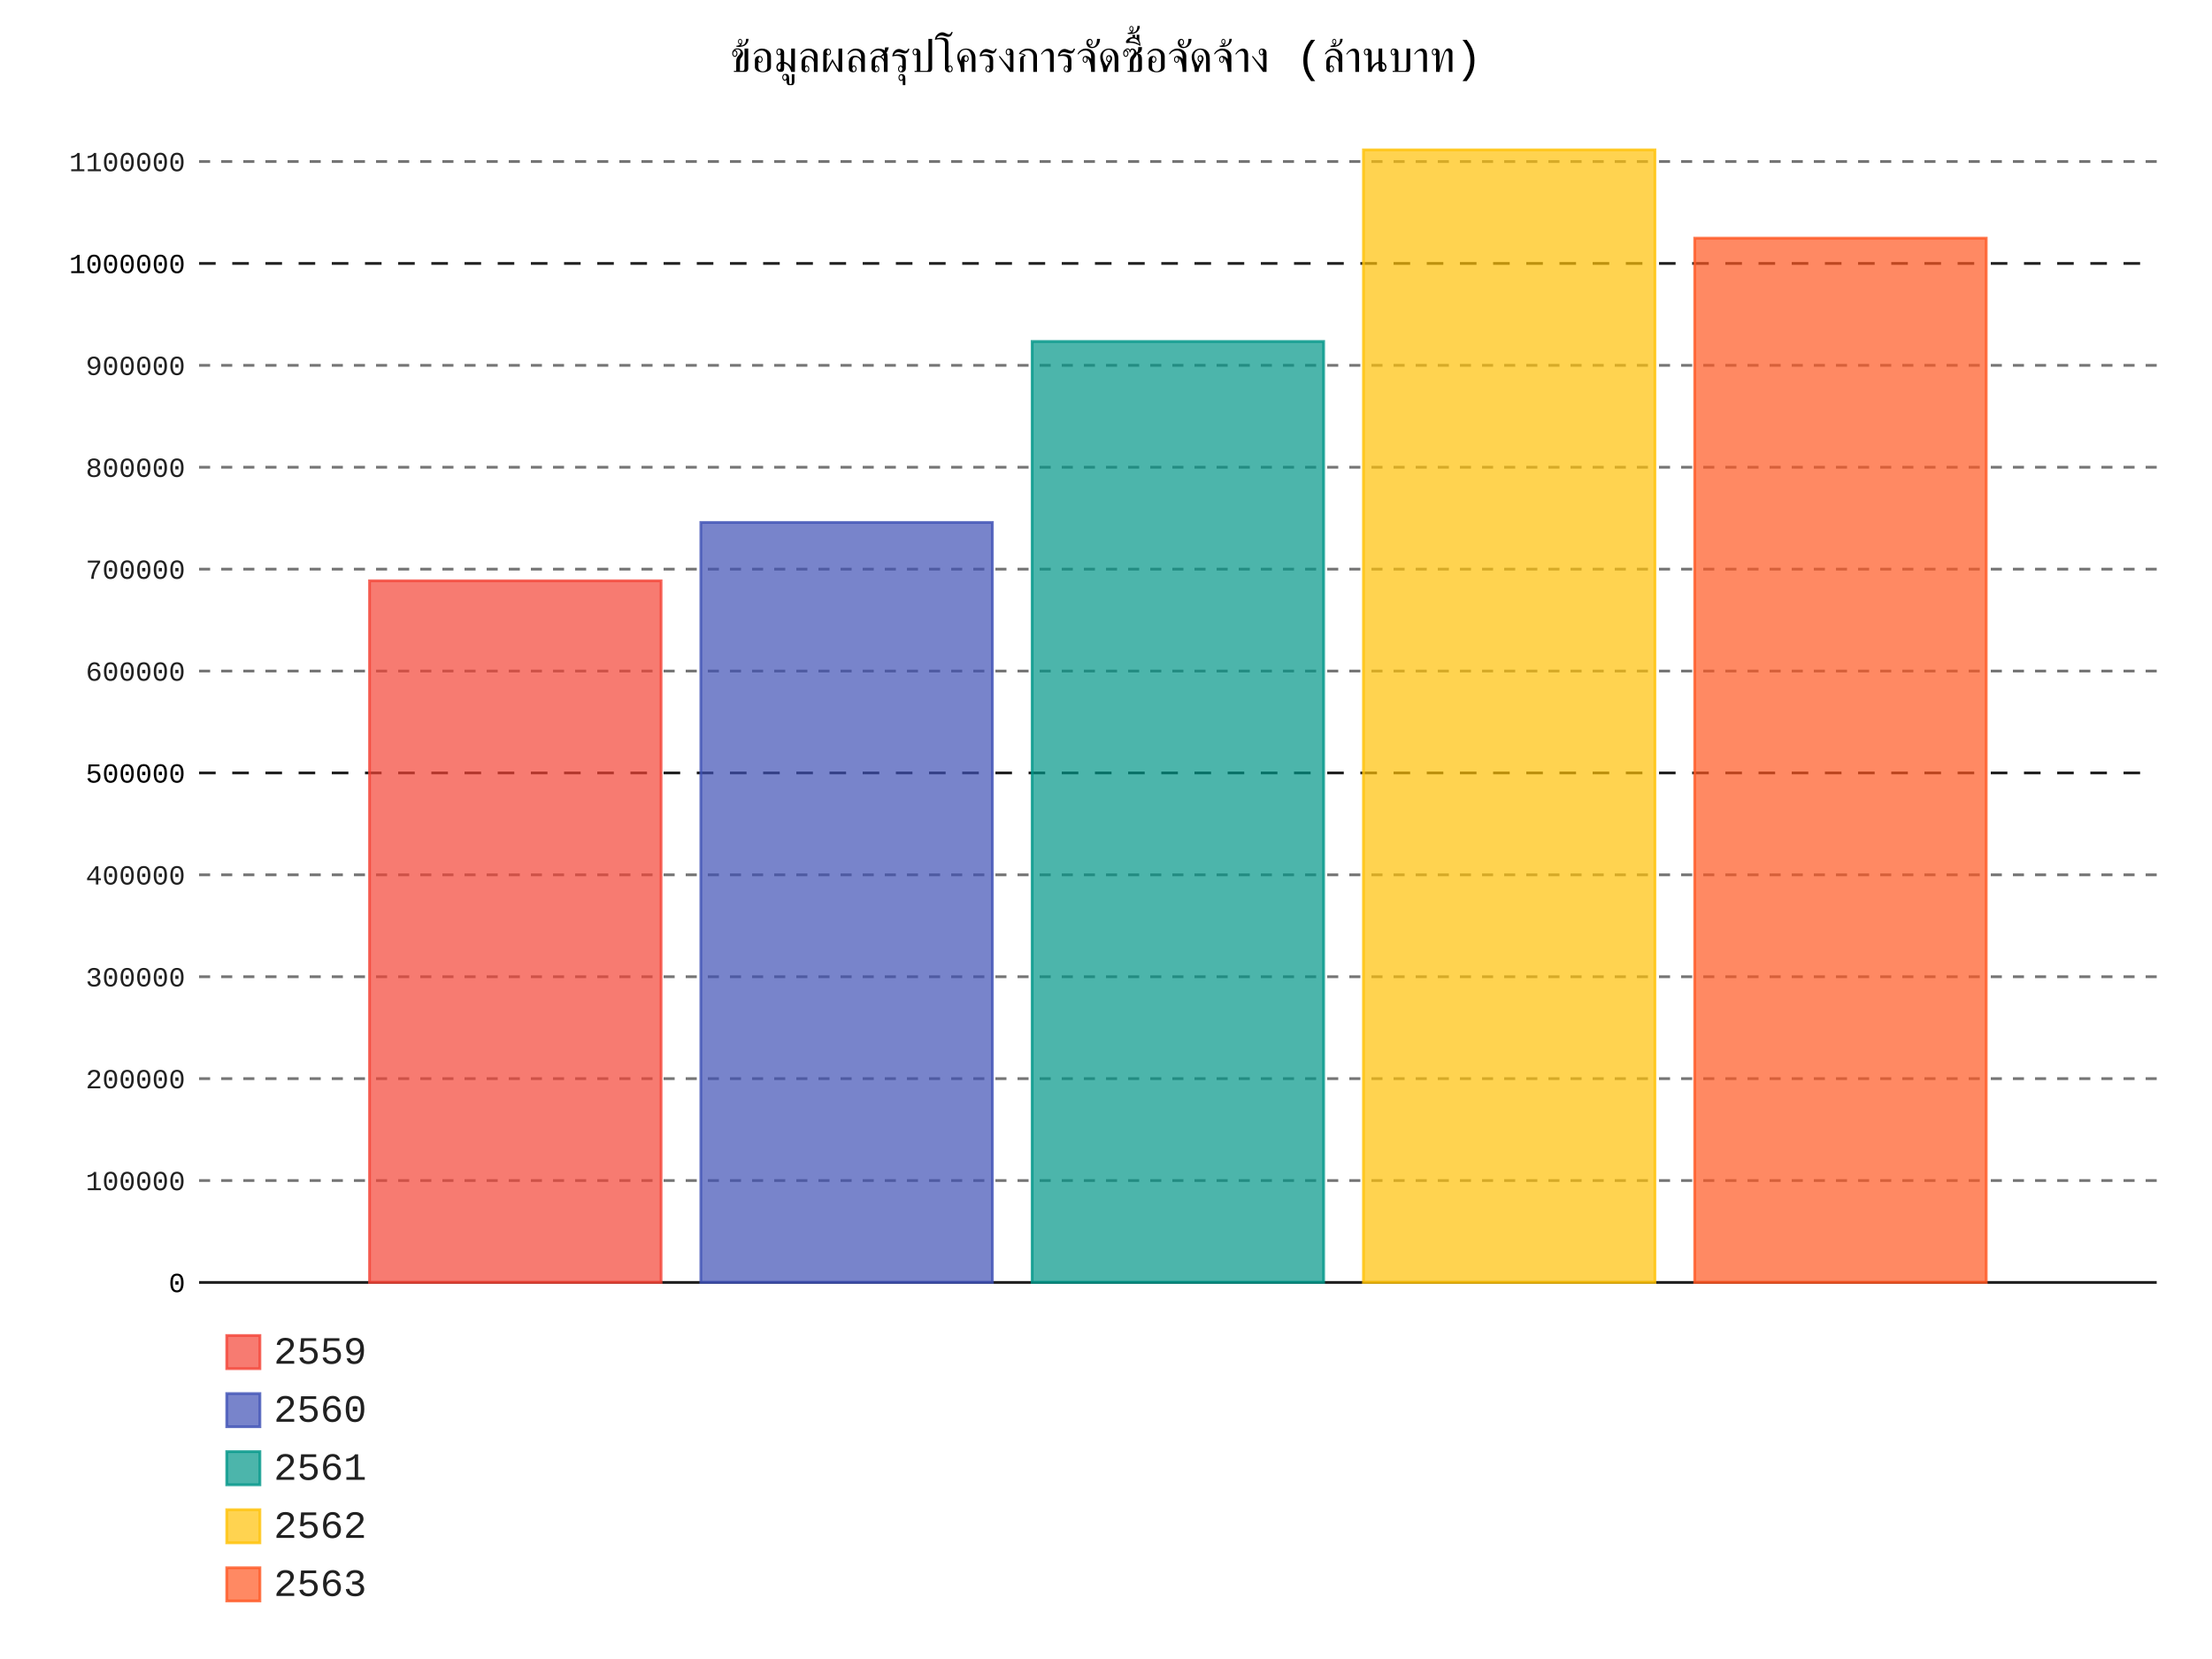
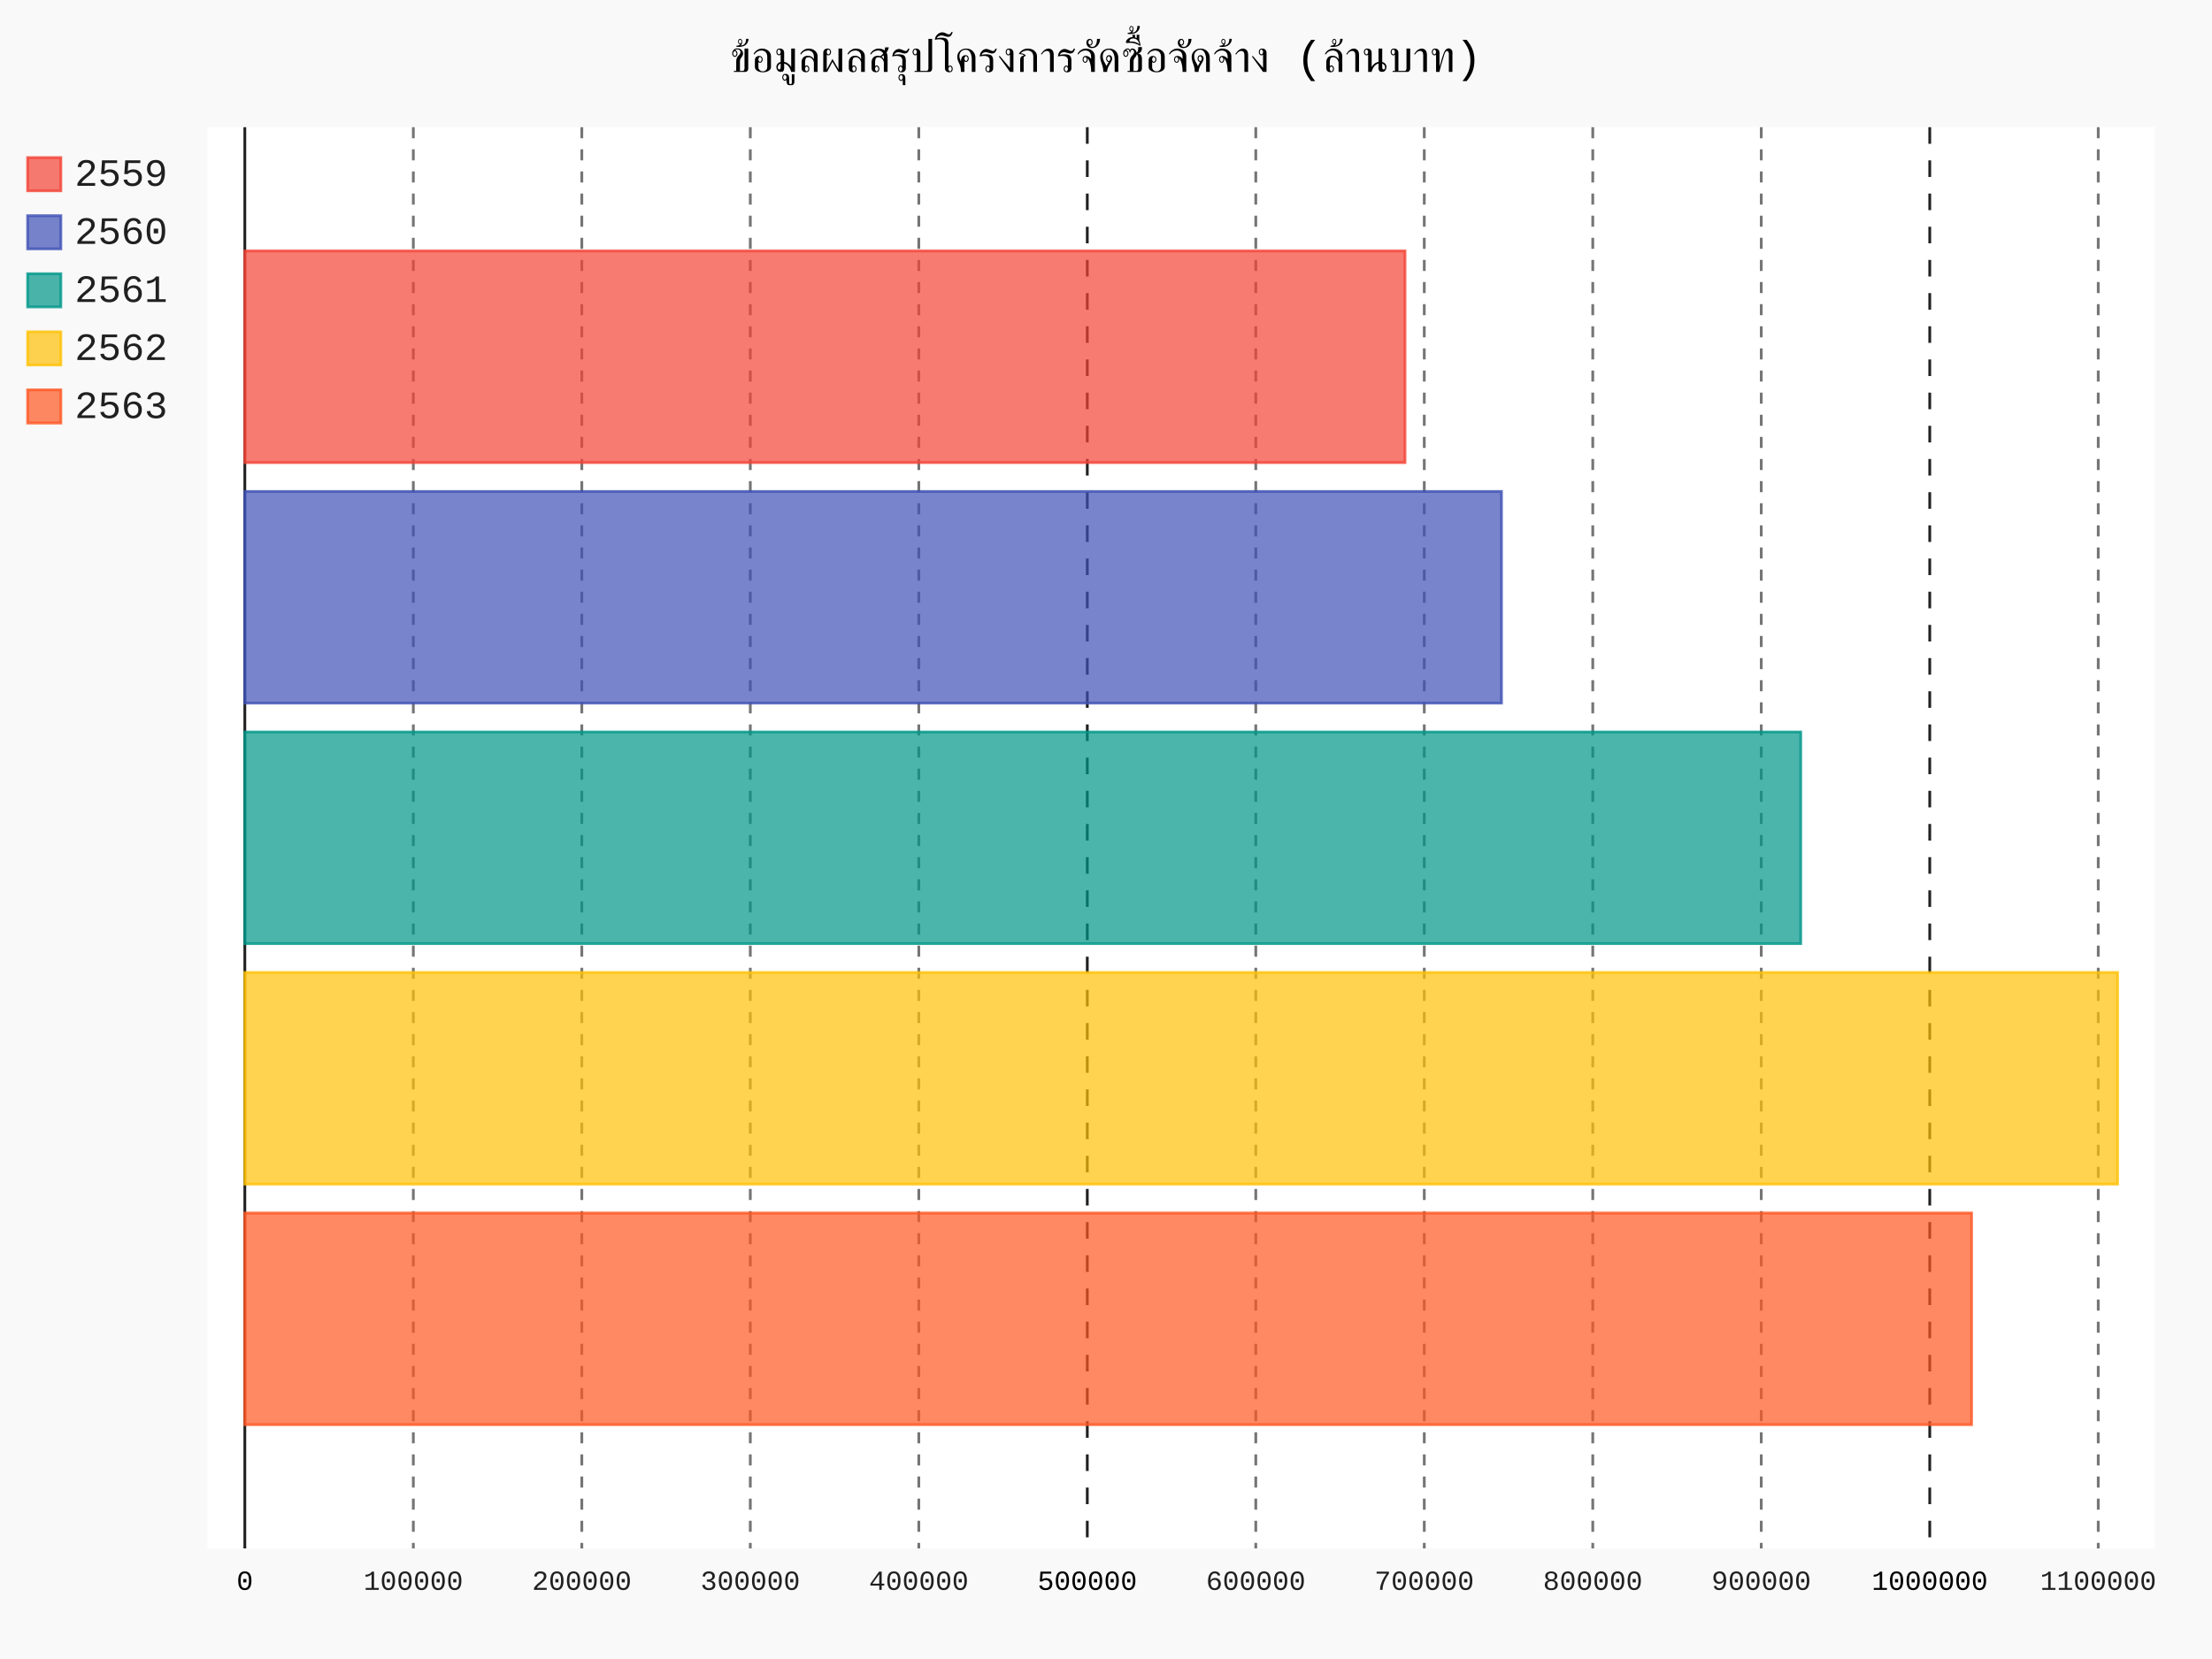
- <svg xmlns="http://www.w3.org/2000/svg" id="chart-0d2cb59e-d5e8-492f-ad82-6b53062f7a83" class="pygal-chart" viewBox="0 0 800 600">
+ <svg xmlns="http://www.w3.org/2000/svg" id="chart-665e3f1e-464e-4587-9716-26cd958d6679" class="pygal-chart" viewBox="0 0 800 600">
  <defs>
-     <style type="text/css">#chart-0d2cb59e-d5e8-492f-ad82-6b53062f7a83{-webkit-user-select:none;-webkit-font-smoothing:antialiased;font-family:Consolas,"Liberation Mono",Menlo,Courier,monospace}#chart-0d2cb59e-d5e8-492f-ad82-6b53062f7a83 .title{font-family:Consolas,"Liberation Mono",Menlo,Courier,monospace;font-size:16px}#chart-0d2cb59e-d5e8-492f-ad82-6b53062f7a83 .legends .legend text{font-family:Consolas,"Liberation Mono",Menlo,Courier,monospace;font-size:14px}#chart-0d2cb59e-d5e8-492f-ad82-6b53062f7a83 .axis text{font-family:Consolas,"Liberation Mono",Menlo,Courier,monospace;font-size:10px}#chart-0d2cb59e-d5e8-492f-ad82-6b53062f7a83 .axis text.major{font-family:Consolas,"Liberation Mono",Menlo,Courier,monospace;font-size:10px}#chart-0d2cb59e-d5e8-492f-ad82-6b53062f7a83 .text-overlay text.value{font-family:Consolas,"Liberation Mono",Menlo,Courier,monospace;font-size:16px}#chart-0d2cb59e-d5e8-492f-ad82-6b53062f7a83 .text-overlay text.label{font-family:Consolas,"Liberation Mono",Menlo,Courier,monospace;font-size:10px}#chart-0d2cb59e-d5e8-492f-ad82-6b53062f7a83 .tooltip{font-family:Consolas,"Liberation Mono",Menlo,Courier,monospace;font-size:14px}#chart-0d2cb59e-d5e8-492f-ad82-6b53062f7a83 text.no_data{font-family:Consolas,"Liberation Mono",Menlo,Courier,monospace;font-size:64px}
- #chart-0d2cb59e-d5e8-492f-ad82-6b53062f7a83{background-color:transparent}#chart-0d2cb59e-d5e8-492f-ad82-6b53062f7a83 path,#chart-0d2cb59e-d5e8-492f-ad82-6b53062f7a83 line,#chart-0d2cb59e-d5e8-492f-ad82-6b53062f7a83 rect,#chart-0d2cb59e-d5e8-492f-ad82-6b53062f7a83 circle{-webkit-transition:400ms ease-in;-moz-transition:400ms ease-in;transition:400ms ease-in}#chart-0d2cb59e-d5e8-492f-ad82-6b53062f7a83 .graph &gt; .background{fill:transparent}#chart-0d2cb59e-d5e8-492f-ad82-6b53062f7a83 .plot &gt; .background{fill:rgba(255,255,255,1)}#chart-0d2cb59e-d5e8-492f-ad82-6b53062f7a83 .graph{fill:rgba(0,0,0,.87)}#chart-0d2cb59e-d5e8-492f-ad82-6b53062f7a83 text.no_data{fill:rgba(0,0,0,1)}#chart-0d2cb59e-d5e8-492f-ad82-6b53062f7a83 .title{fill:rgba(0,0,0,1)}#chart-0d2cb59e-d5e8-492f-ad82-6b53062f7a83 .legends .legend text{fill:rgba(0,0,0,.87)}#chart-0d2cb59e-d5e8-492f-ad82-6b53062f7a83 .legends .legend:hover text{fill:rgba(0,0,0,1)}#chart-0d2cb59e-d5e8-492f-ad82-6b53062f7a83 .axis .line{stroke:rgba(0,0,0,1)}#chart-0d2cb59e-d5e8-492f-ad82-6b53062f7a83 .axis .guide.line{stroke:rgba(0,0,0,.54)}#chart-0d2cb59e-d5e8-492f-ad82-6b53062f7a83 .axis .major.line{stroke:rgba(0,0,0,.87)}#chart-0d2cb59e-d5e8-492f-ad82-6b53062f7a83 .axis text.major{fill:rgba(0,0,0,1)}#chart-0d2cb59e-d5e8-492f-ad82-6b53062f7a83 .axis.y .guides:hover .guide.line,#chart-0d2cb59e-d5e8-492f-ad82-6b53062f7a83 .line-graph .axis.x .guides:hover .guide.line,#chart-0d2cb59e-d5e8-492f-ad82-6b53062f7a83 .stackedline-graph .axis.x .guides:hover .guide.line,#chart-0d2cb59e-d5e8-492f-ad82-6b53062f7a83 .xy-graph .axis.x .guides:hover .guide.line{stroke:rgba(0,0,0,1)}#chart-0d2cb59e-d5e8-492f-ad82-6b53062f7a83 .axis .guides:hover text{fill:rgba(0,0,0,1)}#chart-0d2cb59e-d5e8-492f-ad82-6b53062f7a83 .reactive{fill-opacity:.7;stroke-opacity:.8}#chart-0d2cb59e-d5e8-492f-ad82-6b53062f7a83 .ci{stroke:rgba(0,0,0,.87)}#chart-0d2cb59e-d5e8-492f-ad82-6b53062f7a83 .reactive.active,#chart-0d2cb59e-d5e8-492f-ad82-6b53062f7a83 .active .reactive{fill-opacity:.8;stroke-opacity:.9;stroke-width:4}#chart-0d2cb59e-d5e8-492f-ad82-6b53062f7a83 .ci .reactive.active{stroke-width:1.5}#chart-0d2cb59e-d5e8-492f-ad82-6b53062f7a83 .series text{fill:rgba(0,0,0,1)}#chart-0d2cb59e-d5e8-492f-ad82-6b53062f7a83 .tooltip rect{fill:rgba(255,255,255,1);stroke:rgba(0,0,0,1);-webkit-transition:opacity 400ms ease-in;-moz-transition:opacity 400ms ease-in;transition:opacity 400ms ease-in}#chart-0d2cb59e-d5e8-492f-ad82-6b53062f7a83 .tooltip .label{fill:rgba(0,0,0,.87)}#chart-0d2cb59e-d5e8-492f-ad82-6b53062f7a83 .tooltip .label{fill:rgba(0,0,0,.87)}#chart-0d2cb59e-d5e8-492f-ad82-6b53062f7a83 .tooltip .legend{font-size:.8em;fill:rgba(0,0,0,.54)}#chart-0d2cb59e-d5e8-492f-ad82-6b53062f7a83 .tooltip .x_label{font-size:.6em;fill:rgba(0,0,0,1)}#chart-0d2cb59e-d5e8-492f-ad82-6b53062f7a83 .tooltip .xlink{font-size:.5em;text-decoration:underline}#chart-0d2cb59e-d5e8-492f-ad82-6b53062f7a83 .tooltip .value{font-size:1.5em}#chart-0d2cb59e-d5e8-492f-ad82-6b53062f7a83 .bound{font-size:.5em}#chart-0d2cb59e-d5e8-492f-ad82-6b53062f7a83 .max-value{font-size:.75em;fill:rgba(0,0,0,.54)}#chart-0d2cb59e-d5e8-492f-ad82-6b53062f7a83 .map-element{fill:rgba(255,255,255,1);stroke:rgba(0,0,0,.54) !important}#chart-0d2cb59e-d5e8-492f-ad82-6b53062f7a83 .map-element .reactive{fill-opacity:inherit;stroke-opacity:inherit}#chart-0d2cb59e-d5e8-492f-ad82-6b53062f7a83 .color-0,#chart-0d2cb59e-d5e8-492f-ad82-6b53062f7a83 .color-0 a:visited{stroke:#F44336;fill:#F44336}#chart-0d2cb59e-d5e8-492f-ad82-6b53062f7a83 .color-1,#chart-0d2cb59e-d5e8-492f-ad82-6b53062f7a83 .color-1 a:visited{stroke:#3F51B5;fill:#3F51B5}#chart-0d2cb59e-d5e8-492f-ad82-6b53062f7a83 .color-2,#chart-0d2cb59e-d5e8-492f-ad82-6b53062f7a83 .color-2 a:visited{stroke:#009688;fill:#009688}#chart-0d2cb59e-d5e8-492f-ad82-6b53062f7a83 .color-3,#chart-0d2cb59e-d5e8-492f-ad82-6b53062f7a83 .color-3 a:visited{stroke:#FFC107;fill:#FFC107}#chart-0d2cb59e-d5e8-492f-ad82-6b53062f7a83 .color-4,#chart-0d2cb59e-d5e8-492f-ad82-6b53062f7a83 .color-4 a:visited{stroke:#FF5722;fill:#FF5722}#chart-0d2cb59e-d5e8-492f-ad82-6b53062f7a83 .text-overlay .color-0 text{fill:black}#chart-0d2cb59e-d5e8-492f-ad82-6b53062f7a83 .text-overlay .color-1 text{fill:black}#chart-0d2cb59e-d5e8-492f-ad82-6b53062f7a83 .text-overlay .color-2 text{fill:black}#chart-0d2cb59e-d5e8-492f-ad82-6b53062f7a83 .text-overlay .color-3 text{fill:black}#chart-0d2cb59e-d5e8-492f-ad82-6b53062f7a83 .text-overlay .color-4 text{fill:black}
- #chart-0d2cb59e-d5e8-492f-ad82-6b53062f7a83 text.no_data{text-anchor:middle}#chart-0d2cb59e-d5e8-492f-ad82-6b53062f7a83 .guide.line{fill:none}#chart-0d2cb59e-d5e8-492f-ad82-6b53062f7a83 .centered{text-anchor:middle}#chart-0d2cb59e-d5e8-492f-ad82-6b53062f7a83 .title{text-anchor:middle}#chart-0d2cb59e-d5e8-492f-ad82-6b53062f7a83 .legends .legend text{fill-opacity:1}#chart-0d2cb59e-d5e8-492f-ad82-6b53062f7a83 .axis.x text{text-anchor:middle}#chart-0d2cb59e-d5e8-492f-ad82-6b53062f7a83 .axis.x:not(.web) text[transform]{text-anchor:start}#chart-0d2cb59e-d5e8-492f-ad82-6b53062f7a83 .axis.x:not(.web) text[transform].backwards{text-anchor:end}#chart-0d2cb59e-d5e8-492f-ad82-6b53062f7a83 .axis.y text{text-anchor:end}#chart-0d2cb59e-d5e8-492f-ad82-6b53062f7a83 .axis.y text[transform].backwards{text-anchor:start}#chart-0d2cb59e-d5e8-492f-ad82-6b53062f7a83 .axis.y2 text{text-anchor:start}#chart-0d2cb59e-d5e8-492f-ad82-6b53062f7a83 .axis.y2 text[transform].backwards{text-anchor:end}#chart-0d2cb59e-d5e8-492f-ad82-6b53062f7a83 .axis .guide.line{stroke-dasharray:4,4}#chart-0d2cb59e-d5e8-492f-ad82-6b53062f7a83 .axis .major.guide.line{stroke-dasharray:6,6}#chart-0d2cb59e-d5e8-492f-ad82-6b53062f7a83 .horizontal .axis.y .guide.line,#chart-0d2cb59e-d5e8-492f-ad82-6b53062f7a83 .horizontal .axis.y2 .guide.line,#chart-0d2cb59e-d5e8-492f-ad82-6b53062f7a83 .vertical .axis.x .guide.line{opacity:0}#chart-0d2cb59e-d5e8-492f-ad82-6b53062f7a83 .horizontal .axis.always_show .guide.line,#chart-0d2cb59e-d5e8-492f-ad82-6b53062f7a83 .vertical .axis.always_show .guide.line{opacity:1 !important}#chart-0d2cb59e-d5e8-492f-ad82-6b53062f7a83 .axis.y .guides:hover .guide.line,#chart-0d2cb59e-d5e8-492f-ad82-6b53062f7a83 .axis.y2 .guides:hover .guide.line,#chart-0d2cb59e-d5e8-492f-ad82-6b53062f7a83 .axis.x .guides:hover .guide.line{opacity:1}#chart-0d2cb59e-d5e8-492f-ad82-6b53062f7a83 .axis .guides:hover text{opacity:1}#chart-0d2cb59e-d5e8-492f-ad82-6b53062f7a83 .nofill{fill:none}#chart-0d2cb59e-d5e8-492f-ad82-6b53062f7a83 .subtle-fill{fill-opacity:.2}#chart-0d2cb59e-d5e8-492f-ad82-6b53062f7a83 .dot{stroke-width:1px;fill-opacity:1}#chart-0d2cb59e-d5e8-492f-ad82-6b53062f7a83 .dot.active{stroke-width:5px}#chart-0d2cb59e-d5e8-492f-ad82-6b53062f7a83 .dot.negative{fill:transparent}#chart-0d2cb59e-d5e8-492f-ad82-6b53062f7a83 text,#chart-0d2cb59e-d5e8-492f-ad82-6b53062f7a83 tspan{stroke:none !important}#chart-0d2cb59e-d5e8-492f-ad82-6b53062f7a83 .series text.active{opacity:1}#chart-0d2cb59e-d5e8-492f-ad82-6b53062f7a83 .tooltip rect{fill-opacity:.95;stroke-width:.5}#chart-0d2cb59e-d5e8-492f-ad82-6b53062f7a83 .tooltip text{fill-opacity:1}#chart-0d2cb59e-d5e8-492f-ad82-6b53062f7a83 .showable{visibility:hidden}#chart-0d2cb59e-d5e8-492f-ad82-6b53062f7a83 .showable.shown{visibility:visible}#chart-0d2cb59e-d5e8-492f-ad82-6b53062f7a83 .gauge-background{fill:rgba(229,229,229,1);stroke:none}#chart-0d2cb59e-d5e8-492f-ad82-6b53062f7a83 .bg-lines{stroke:transparent;stroke-width:2px}</style>
+     <style type="text/css">#chart-665e3f1e-464e-4587-9716-26cd958d6679{-webkit-user-select:none;-webkit-font-smoothing:antialiased;font-family:Consolas,"Liberation Mono",Menlo,Courier,monospace}#chart-665e3f1e-464e-4587-9716-26cd958d6679 .title{font-family:Consolas,"Liberation Mono",Menlo,Courier,monospace;font-size:16px}#chart-665e3f1e-464e-4587-9716-26cd958d6679 .legends .legend text{font-family:Consolas,"Liberation Mono",Menlo,Courier,monospace;font-size:14px}#chart-665e3f1e-464e-4587-9716-26cd958d6679 .axis text{font-family:Consolas,"Liberation Mono",Menlo,Courier,monospace;font-size:10px}#chart-665e3f1e-464e-4587-9716-26cd958d6679 .axis text.major{font-family:Consolas,"Liberation Mono",Menlo,Courier,monospace;font-size:10px}#chart-665e3f1e-464e-4587-9716-26cd958d6679 .text-overlay text.value{font-family:Consolas,"Liberation Mono",Menlo,Courier,monospace;font-size:16px}#chart-665e3f1e-464e-4587-9716-26cd958d6679 .text-overlay text.label{font-family:Consolas,"Liberation Mono",Menlo,Courier,monospace;font-size:10px}#chart-665e3f1e-464e-4587-9716-26cd958d6679 .tooltip{font-family:Consolas,"Liberation Mono",Menlo,Courier,monospace;font-size:14px}#chart-665e3f1e-464e-4587-9716-26cd958d6679 text.no_data{font-family:Consolas,"Liberation Mono",Menlo,Courier,monospace;font-size:64px}
+ #chart-665e3f1e-464e-4587-9716-26cd958d6679{background-color:rgba(249,249,249,1)}#chart-665e3f1e-464e-4587-9716-26cd958d6679 path,#chart-665e3f1e-464e-4587-9716-26cd958d6679 line,#chart-665e3f1e-464e-4587-9716-26cd958d6679 rect,#chart-665e3f1e-464e-4587-9716-26cd958d6679 circle{-webkit-transition:150ms;-moz-transition:150ms;transition:150ms}#chart-665e3f1e-464e-4587-9716-26cd958d6679 .graph &gt; .background{fill:rgba(249,249,249,1)}#chart-665e3f1e-464e-4587-9716-26cd958d6679 .plot &gt; .background{fill:rgba(255,255,255,1)}#chart-665e3f1e-464e-4587-9716-26cd958d6679 .graph{fill:rgba(0,0,0,.87)}#chart-665e3f1e-464e-4587-9716-26cd958d6679 text.no_data{fill:rgba(0,0,0,1)}#chart-665e3f1e-464e-4587-9716-26cd958d6679 .title{fill:rgba(0,0,0,1)}#chart-665e3f1e-464e-4587-9716-26cd958d6679 .legends .legend text{fill:rgba(0,0,0,.87)}#chart-665e3f1e-464e-4587-9716-26cd958d6679 .legends .legend:hover text{fill:rgba(0,0,0,1)}#chart-665e3f1e-464e-4587-9716-26cd958d6679 .axis .line{stroke:rgba(0,0,0,1)}#chart-665e3f1e-464e-4587-9716-26cd958d6679 .axis .guide.line{stroke:rgba(0,0,0,.54)}#chart-665e3f1e-464e-4587-9716-26cd958d6679 .axis .major.line{stroke:rgba(0,0,0,.87)}#chart-665e3f1e-464e-4587-9716-26cd958d6679 .axis text.major{fill:rgba(0,0,0,1)}#chart-665e3f1e-464e-4587-9716-26cd958d6679 .axis.y .guides:hover .guide.line,#chart-665e3f1e-464e-4587-9716-26cd958d6679 .line-graph .axis.x .guides:hover .guide.line,#chart-665e3f1e-464e-4587-9716-26cd958d6679 .stackedline-graph .axis.x .guides:hover .guide.line,#chart-665e3f1e-464e-4587-9716-26cd958d6679 .xy-graph .axis.x .guides:hover .guide.line{stroke:rgba(0,0,0,1)}#chart-665e3f1e-464e-4587-9716-26cd958d6679 .axis .guides:hover text{fill:rgba(0,0,0,1)}#chart-665e3f1e-464e-4587-9716-26cd958d6679 .reactive{fill-opacity:.7;stroke-opacity:.8}#chart-665e3f1e-464e-4587-9716-26cd958d6679 .ci{stroke:rgba(0,0,0,.87)}#chart-665e3f1e-464e-4587-9716-26cd958d6679 .reactive.active,#chart-665e3f1e-464e-4587-9716-26cd958d6679 .active .reactive{fill-opacity:.8;stroke-opacity:.9;stroke-width:4}#chart-665e3f1e-464e-4587-9716-26cd958d6679 .ci .reactive.active{stroke-width:1.5}#chart-665e3f1e-464e-4587-9716-26cd958d6679 .series text{fill:rgba(0,0,0,1)}#chart-665e3f1e-464e-4587-9716-26cd958d6679 .tooltip rect{fill:rgba(255,255,255,1);stroke:rgba(0,0,0,1);-webkit-transition:opacity 150ms;-moz-transition:opacity 150ms;transition:opacity 150ms}#chart-665e3f1e-464e-4587-9716-26cd958d6679 .tooltip .label{fill:rgba(0,0,0,.87)}#chart-665e3f1e-464e-4587-9716-26cd958d6679 .tooltip .label{fill:rgba(0,0,0,.87)}#chart-665e3f1e-464e-4587-9716-26cd958d6679 .tooltip .legend{font-size:.8em;fill:rgba(0,0,0,.54)}#chart-665e3f1e-464e-4587-9716-26cd958d6679 .tooltip .x_label{font-size:.6em;fill:rgba(0,0,0,1)}#chart-665e3f1e-464e-4587-9716-26cd958d6679 .tooltip .xlink{font-size:.5em;text-decoration:underline}#chart-665e3f1e-464e-4587-9716-26cd958d6679 .tooltip .value{font-size:1.5em}#chart-665e3f1e-464e-4587-9716-26cd958d6679 .bound{font-size:.5em}#chart-665e3f1e-464e-4587-9716-26cd958d6679 .max-value{font-size:.75em;fill:rgba(0,0,0,.54)}#chart-665e3f1e-464e-4587-9716-26cd958d6679 .map-element{fill:rgba(255,255,255,1);stroke:rgba(0,0,0,.54) !important}#chart-665e3f1e-464e-4587-9716-26cd958d6679 .map-element .reactive{fill-opacity:inherit;stroke-opacity:inherit}#chart-665e3f1e-464e-4587-9716-26cd958d6679 .color-0,#chart-665e3f1e-464e-4587-9716-26cd958d6679 .color-0 a:visited{stroke:#F44336;fill:#F44336}#chart-665e3f1e-464e-4587-9716-26cd958d6679 .color-1,#chart-665e3f1e-464e-4587-9716-26cd958d6679 .color-1 a:visited{stroke:#3F51B5;fill:#3F51B5}#chart-665e3f1e-464e-4587-9716-26cd958d6679 .color-2,#chart-665e3f1e-464e-4587-9716-26cd958d6679 .color-2 a:visited{stroke:#009688;fill:#009688}#chart-665e3f1e-464e-4587-9716-26cd958d6679 .color-3,#chart-665e3f1e-464e-4587-9716-26cd958d6679 .color-3 a:visited{stroke:#FFC107;fill:#FFC107}#chart-665e3f1e-464e-4587-9716-26cd958d6679 .color-4,#chart-665e3f1e-464e-4587-9716-26cd958d6679 .color-4 a:visited{stroke:#FF5722;fill:#FF5722}#chart-665e3f1e-464e-4587-9716-26cd958d6679 .text-overlay .color-0 text{fill:black}#chart-665e3f1e-464e-4587-9716-26cd958d6679 .text-overlay .color-1 text{fill:black}#chart-665e3f1e-464e-4587-9716-26cd958d6679 .text-overlay .color-2 text{fill:black}#chart-665e3f1e-464e-4587-9716-26cd958d6679 .text-overlay .color-3 text{fill:black}#chart-665e3f1e-464e-4587-9716-26cd958d6679 .text-overlay .color-4 text{fill:black}
+ #chart-665e3f1e-464e-4587-9716-26cd958d6679 text.no_data{text-anchor:middle}#chart-665e3f1e-464e-4587-9716-26cd958d6679 .guide.line{fill:none}#chart-665e3f1e-464e-4587-9716-26cd958d6679 .centered{text-anchor:middle}#chart-665e3f1e-464e-4587-9716-26cd958d6679 .title{text-anchor:middle}#chart-665e3f1e-464e-4587-9716-26cd958d6679 .legends .legend text{fill-opacity:1}#chart-665e3f1e-464e-4587-9716-26cd958d6679 .axis.x text{text-anchor:middle}#chart-665e3f1e-464e-4587-9716-26cd958d6679 .axis.x:not(.web) text[transform]{text-anchor:start}#chart-665e3f1e-464e-4587-9716-26cd958d6679 .axis.x:not(.web) text[transform].backwards{text-anchor:end}#chart-665e3f1e-464e-4587-9716-26cd958d6679 .axis.y text{text-anchor:end}#chart-665e3f1e-464e-4587-9716-26cd958d6679 .axis.y text[transform].backwards{text-anchor:start}#chart-665e3f1e-464e-4587-9716-26cd958d6679 .axis.y2 text{text-anchor:start}#chart-665e3f1e-464e-4587-9716-26cd958d6679 .axis.y2 text[transform].backwards{text-anchor:end}#chart-665e3f1e-464e-4587-9716-26cd958d6679 .axis .guide.line{stroke-dasharray:4,4}#chart-665e3f1e-464e-4587-9716-26cd958d6679 .axis .major.guide.line{stroke-dasharray:6,6}#chart-665e3f1e-464e-4587-9716-26cd958d6679 .horizontal .axis.y .guide.line,#chart-665e3f1e-464e-4587-9716-26cd958d6679 .horizontal .axis.y2 .guide.line,#chart-665e3f1e-464e-4587-9716-26cd958d6679 .vertical .axis.x .guide.line{opacity:0}#chart-665e3f1e-464e-4587-9716-26cd958d6679 .horizontal .axis.always_show .guide.line,#chart-665e3f1e-464e-4587-9716-26cd958d6679 .vertical .axis.always_show .guide.line{opacity:1 !important}#chart-665e3f1e-464e-4587-9716-26cd958d6679 .axis.y .guides:hover .guide.line,#chart-665e3f1e-464e-4587-9716-26cd958d6679 .axis.y2 .guides:hover .guide.line,#chart-665e3f1e-464e-4587-9716-26cd958d6679 .axis.x .guides:hover .guide.line{opacity:1}#chart-665e3f1e-464e-4587-9716-26cd958d6679 .axis .guides:hover text{opacity:1}#chart-665e3f1e-464e-4587-9716-26cd958d6679 .nofill{fill:none}#chart-665e3f1e-464e-4587-9716-26cd958d6679 .subtle-fill{fill-opacity:.2}#chart-665e3f1e-464e-4587-9716-26cd958d6679 .dot{stroke-width:1px;fill-opacity:1}#chart-665e3f1e-464e-4587-9716-26cd958d6679 .dot.active{stroke-width:5px}#chart-665e3f1e-464e-4587-9716-26cd958d6679 .dot.negative{fill:transparent}#chart-665e3f1e-464e-4587-9716-26cd958d6679 text,#chart-665e3f1e-464e-4587-9716-26cd958d6679 tspan{stroke:none !important}#chart-665e3f1e-464e-4587-9716-26cd958d6679 .series text.active{opacity:1}#chart-665e3f1e-464e-4587-9716-26cd958d6679 .tooltip rect{fill-opacity:.95;stroke-width:.5}#chart-665e3f1e-464e-4587-9716-26cd958d6679 .tooltip text{fill-opacity:1}#chart-665e3f1e-464e-4587-9716-26cd958d6679 .showable{visibility:hidden}#chart-665e3f1e-464e-4587-9716-26cd958d6679 .showable.shown{visibility:visible}#chart-665e3f1e-464e-4587-9716-26cd958d6679 .gauge-background{fill:rgba(229,229,229,1);stroke:none}#chart-665e3f1e-464e-4587-9716-26cd958d6679 .bg-lines{stroke:rgba(249,249,249,1);stroke-width:2px}</style>
  </defs>
-   <g class="graph bar-graph vertical">
+   <g class="graph horizontalbar-graph horizontal">
    <rect x="0" y="0" width="800" height="600" class="background" />
-     <g transform="translate(72, 46)" class="plot">
-       <rect x="0" y="0" width="708.0" height="426.0" class="background" />
-       <g class="axis y always_show">
+     <g transform="translate(75, 46)" class="plot">
+       <rect x="0" y="0" width="704.4" height="514" class="background" />
+       <g class="axis x always_show">
        <g class="guides">
-           <path d="M0 417.808 h708" class="axis major line" />
-           <text x="-5" y="421.308" class="major">0</text>
+           <path d="M13.546 0 v514" class="axis major line" />
+           <text x="13.546" y="529.0" class="major">0</text>
        </g>
        <g class="guides">
-           <path d="M0 380.955 h708" class="guide line" />
-           <text x="-5" y="384.455" class="">100000</text>
+           <path d="M74.484 0 v514" class="guide line" />
+           <text x="74.484" y="529.0" class="">100000</text>
        </g>
        <g class="guides">
-           <path d="M0 344.102 h708" class="guide line" />
-           <text x="-5" y="347.602" class="">200000</text>
+           <path d="M135.421 0 v514" class="guide line" />
+           <text x="135.421" y="529.0" class="">200000</text>
        </g>
        <g class="guides">
-           <path d="M0 307.248 h708" class="guide line" />
-           <text x="-5" y="310.748" class="">300000</text>
+           <path d="M196.358 0 v514" class="guide line" />
+           <text x="196.358" y="529.0" class="">300000</text>
        </g>
        <g class="guides">
-           <path d="M0 270.395 h708" class="guide line" />
-           <text x="-5" y="273.895" class="">400000</text>
+           <path d="M257.296 0 v514" class="guide line" />
+           <text x="257.296" y="529.0" class="">400000</text>
        </g>
        <g class="guides">
-           <path d="M0 233.542 h708" class="major guide line" />
-           <text x="-5" y="237.042" class="major">500000</text>
+           <path d="M318.233 0 v514" class="major guide line" />
+           <text x="318.233" y="529.0" class="major">500000</text>
        </g>
        <g class="guides">
-           <path d="M0 196.689 h708" class="guide line" />
-           <text x="-5" y="200.189" class="">600000</text>
+           <path d="M379.17 0 v514" class="guide line" />
+           <text x="379.17" y="529.0" class="">600000</text>
        </g>
        <g class="guides">
-           <path d="M0 159.836 h708" class="guide line" />
-           <text x="-5" y="163.336" class="">700000</text>
+           <path d="M440.108 0 v514" class="guide line" />
+           <text x="440.108" y="529.0" class="">700000</text>
        </g>
        <g class="guides">
-           <path d="M0 122.983 h708" class="guide line" />
-           <text x="-5" y="126.483" class="">800000</text>
+           <path d="M501.045 0 v514" class="guide line" />
+           <text x="501.045" y="529.0" class="">800000</text>
        </g>
        <g class="guides">
-           <path d="M0 86.13 h708" class="guide line" />
-           <text x="-5" y="89.63" class="">900000</text>
+           <path d="M561.982 0 v514" class="guide line" />
+           <text x="561.982" y="529.0" class="">900000</text>
        </g>
        <g class="guides">
-           <path d="M0 49.277 h708" class="major guide line" />
-           <text x="-5" y="52.777" class="major">1000000</text>
+           <path d="M622.92 0 v514" class="major guide line" />
+           <text x="622.92" y="529.0" class="major">1000000</text>
        </g>
        <g class="guides">
-           <path d="M0 12.424 h708" class="guide line" />
-           <text x="-5" y="15.924" class="">1100000</text>
+           <path d="M683.857 0 v514" class="guide line" />
+           <text x="683.857" y="529.0" class="">1100000</text>
        </g>
      </g>
-       <g class="series serie-0 color-0">
+       <g class="series serie-4 color-4">
        <g class="bars">
          <g class="bar">
-             <rect x="61.65" y="164.055" rx="0" ry="0" width="105.438" height="253.752" class="rect reactive tooltip-trigger" />
+             <rect x="13.546" y="392.696" rx="0" ry="0" width="624.497" height="76.546" class="rect reactive tooltip-trigger" />
+           </g>
+         </g>
+       </g>
+       <g class="series serie-3 color-3">
+         <g class="bars">
+           <g class="bar">
+             <rect x="13.546" y="305.711" rx="0" ry="0" width="677.308" height="76.546" class="rect reactive tooltip-trigger" />
+           </g>
+         </g>
+       </g>
+       <g class="series serie-2 color-2">
+         <g class="bars">
+           <g class="bar">
+             <rect x="13.546" y="218.727" rx="0" ry="0" width="562.717" height="76.546" class="rect reactive tooltip-trigger" />
          </g>
        </g>
      </g>
      <g class="series serie-1 color-1">
        <g class="bars">
          <g class="bar">
-             <rect x="181.466" y="142.947" rx="0" ry="0" width="105.438" height="274.861" class="rect reactive tooltip-trigger" />
+             <rect x="13.546" y="131.742" rx="0" ry="0" width="454.488" height="76.546" class="rect reactive tooltip-trigger" />
          </g>
        </g>
      </g>
-       <g class="series serie-2 color-2">
+       <g class="series serie-0 color-0">
        <g class="bars">
          <g class="bar">
-             <rect x="301.281" y="77.493" rx="0" ry="0" width="105.438" height="340.315" class="rect reactive tooltip-trigger" />
-           </g>
-         </g>
-       </g>
-       <g class="series serie-3 color-3">
-         <g class="bars">
-           <g class="bar">
-             <rect x="421.097" y="8.192" rx="0" ry="0" width="105.438" height="409.615" class="rect reactive tooltip-trigger" />
-           </g>
-         </g>
-       </g>
-       <g class="series serie-4 color-4">
-         <g class="bars">
-           <g class="bar">
-             <rect x="540.912" y="40.131" rx="0" ry="0" width="105.438" height="377.677" class="rect reactive tooltip-trigger" />
+             <rect x="13.546" y="44.758" rx="0" ry="0" width="419.585" height="76.546" class="rect reactive tooltip-trigger" />
          </g>
        </g>
      </g>
    </g>
    <g class="titles">
      <text x="400.0" y="26" class="title plot_title">ข้อมูลผลสรุปโครงการจัดซื้อจัดจ้าง (ล้านบาท)</text>
    </g>
-     <g transform="translate(72, 46)" class="plot overlay">
+     <g transform="translate(75, 46)" class="plot overlay">
+       <g class="series serie-4 color-4" />
+       <g class="series serie-3 color-3" />
+       <g class="series serie-2 color-2" />
+       <g class="series serie-1 color-1" />
      <g class="series serie-0 color-0" />
+     </g>
+     <g transform="translate(75, 46)" class="plot text-overlay">
+       <g class="series serie-4 color-4" />
+       <g class="series serie-3 color-3" />
+       <g class="series serie-2 color-2" />
      <g class="series serie-1 color-1" />
-       <g class="series serie-2 color-2" />
-       <g class="series serie-3 color-3" />
-       <g class="series serie-4 color-4" />
+       <g class="series serie-0 color-0" />
    </g>
-     <g transform="translate(72, 46)" class="plot text-overlay">
-       <g class="series serie-0 color-0" />
-       <g class="series serie-1 color-1" />
-       <g class="series serie-2 color-2" />
-       <g class="series serie-3 color-3" />
-       <g class="series serie-4 color-4" />
-     </g>
-     <g transform="translate(72, 46)" class="plot tooltip-overlay">
+     <g transform="translate(75, 46)" class="plot tooltip-overlay">
      <g transform="translate(0 0)" style="opacity: 0" class="tooltip">
        <rect rx="0" ry="0" width="0" height="0" class="tooltip-box" />
        <g class="text" />
      </g>
    </g>
-     <g transform="translate(82, 482)" class="legends">
+     <g transform="translate(10, 56)" class="legends">
      <g id="activate-serie-0" class="legend reactive activate-serie">
        <rect x="0.0" y="1.0" width="12" height="12" class="color-0 reactive" />
        <text x="17.0" y="11.2">2559</text>
      </g>
      <g id="activate-serie-1" class="legend reactive activate-serie">
        <rect x="0.0" y="22.0" width="12" height="12" class="color-1 reactive" />
        <text x="17.0" y="32.2">2560</text>
      </g>
      <g id="activate-serie-2" class="legend reactive activate-serie">
        <rect x="0.0" y="43.0" width="12" height="12" class="color-2 reactive" />
        <text x="17.0" y="53.2">2561</text>
      </g>
      <g id="activate-serie-3" class="legend reactive activate-serie">
        <rect x="0.0" y="64.0" width="12" height="12" class="color-3 reactive" />
        <text x="17.0" y="74.2">2562</text>
      </g>
      <g id="activate-serie-4" class="legend reactive activate-serie">
        <rect x="0.0" y="85.0" width="12" height="12" class="color-4 reactive" />
        <text x="17.0" y="95.2">2563</text>
      </g>
    </g>
+     <g transform="translate(790, 56)" class="legends" />
  </g>
</svg>
